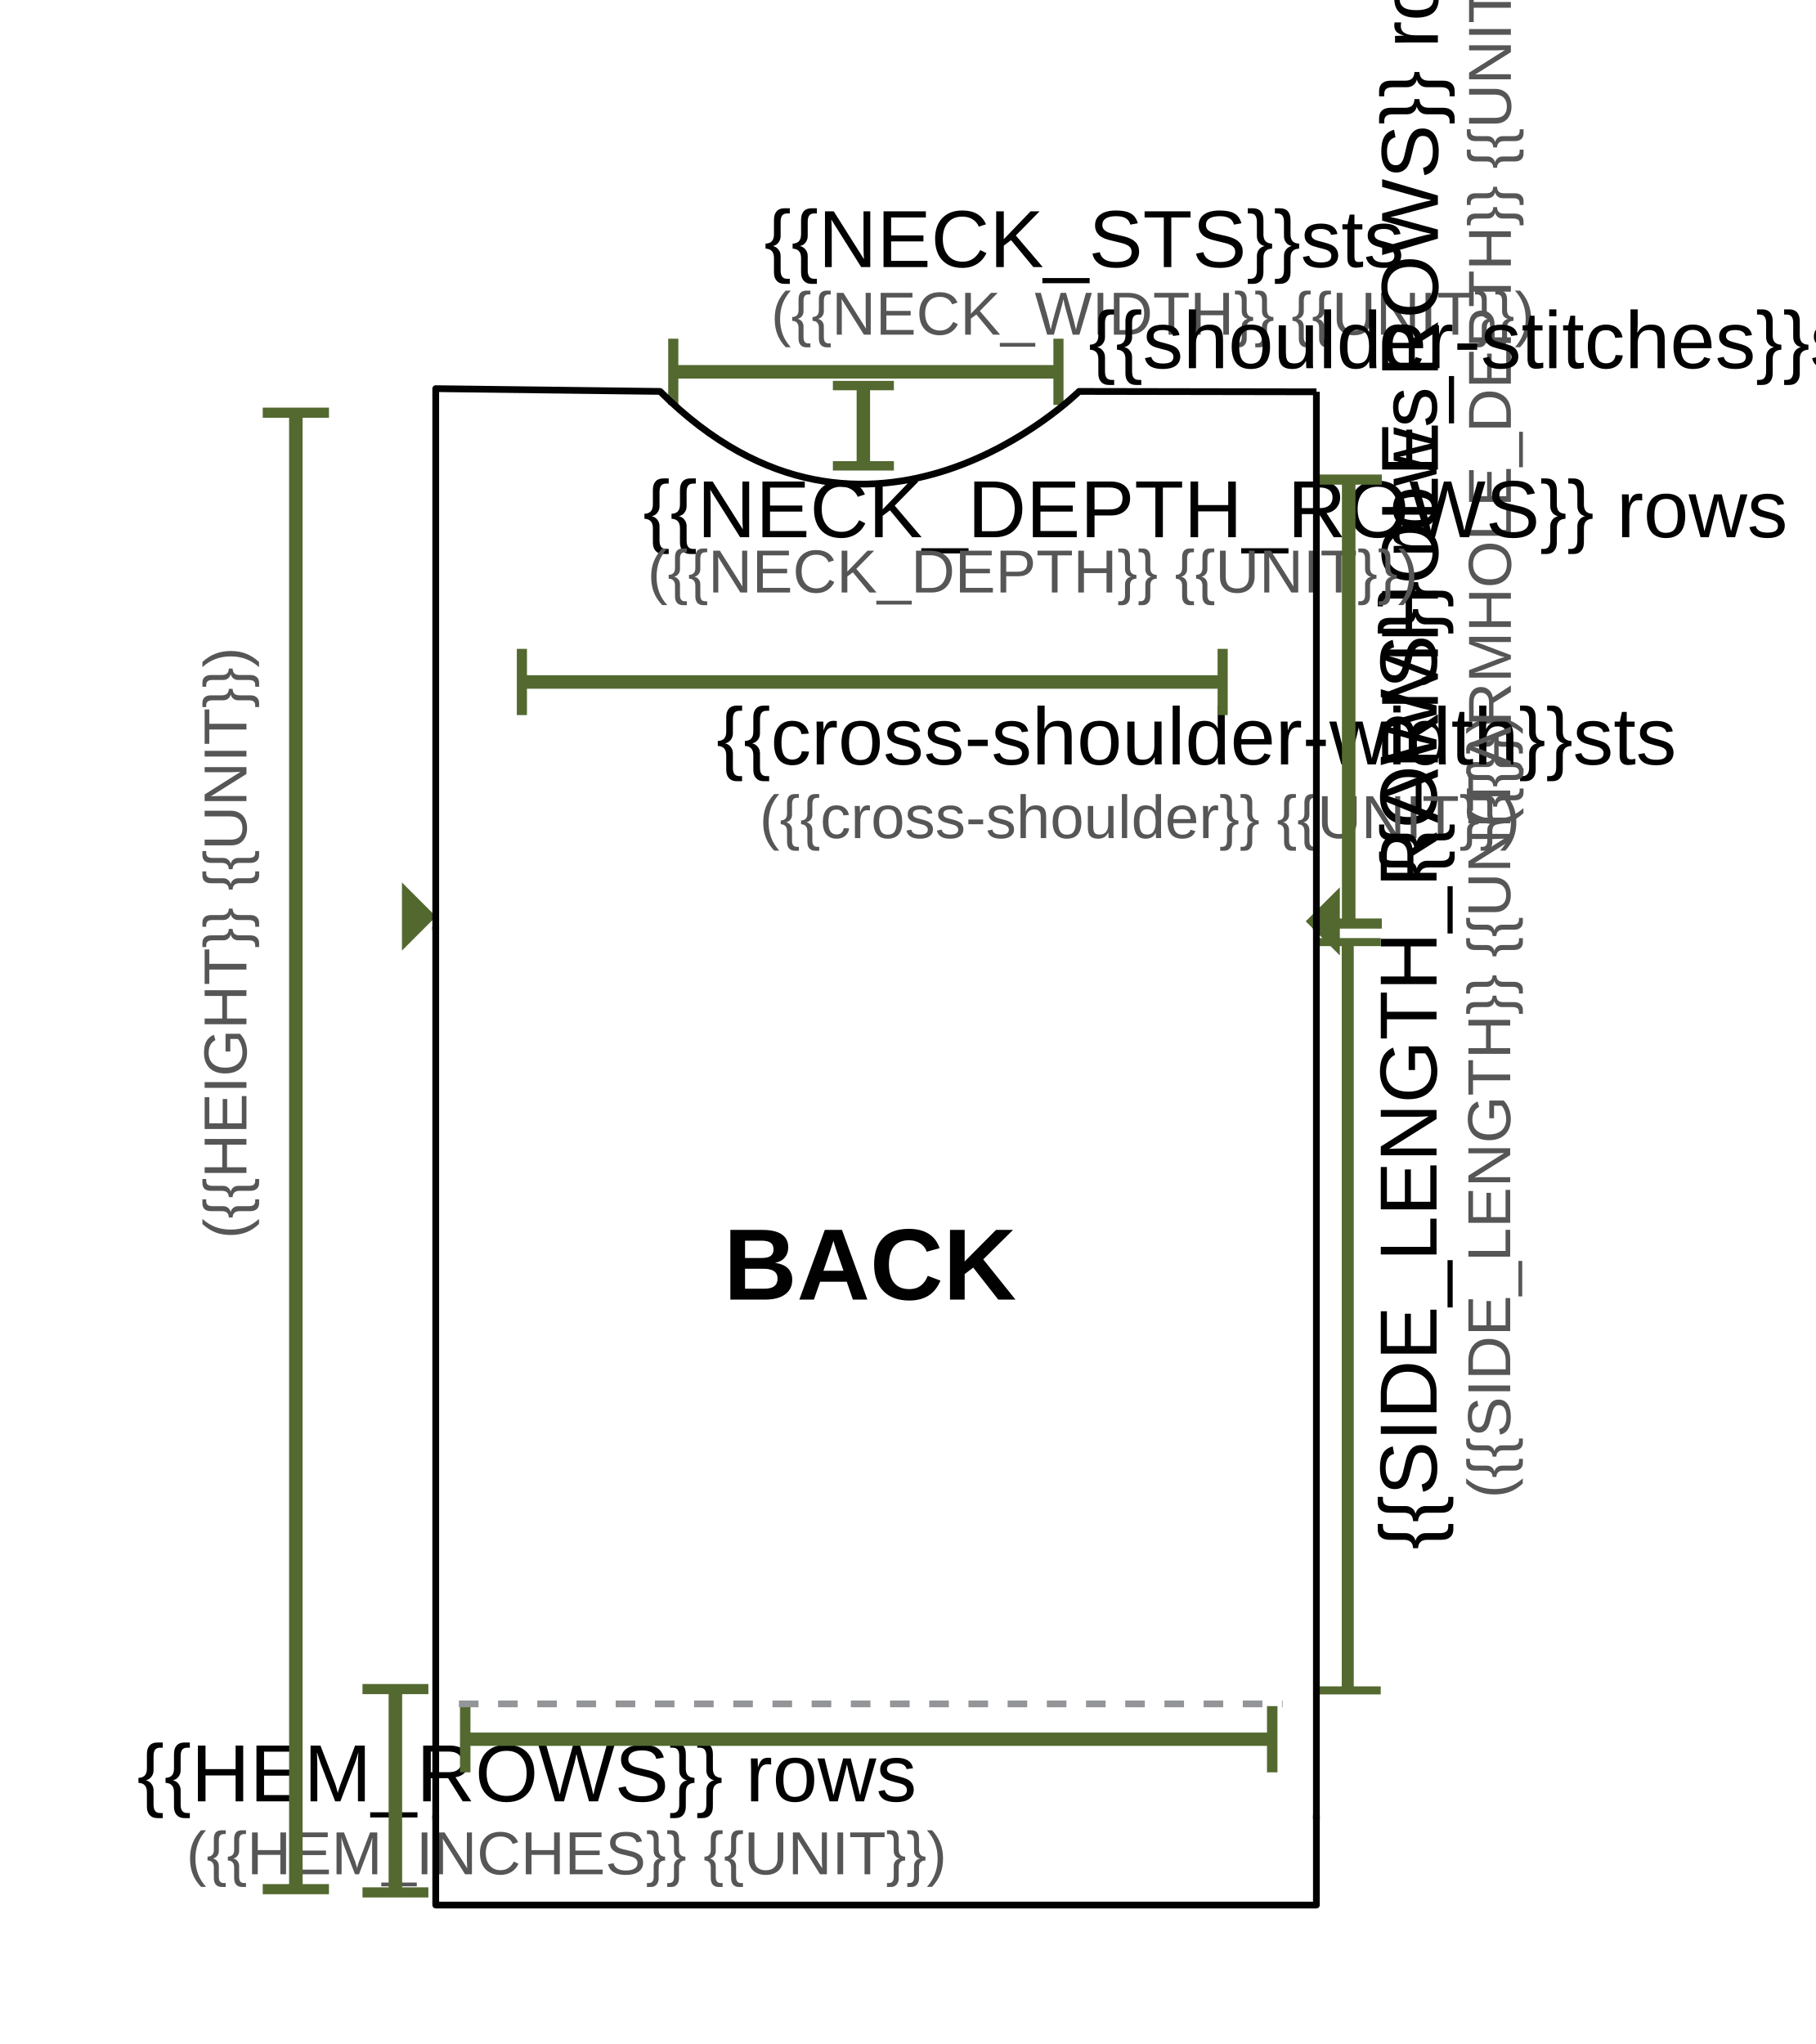
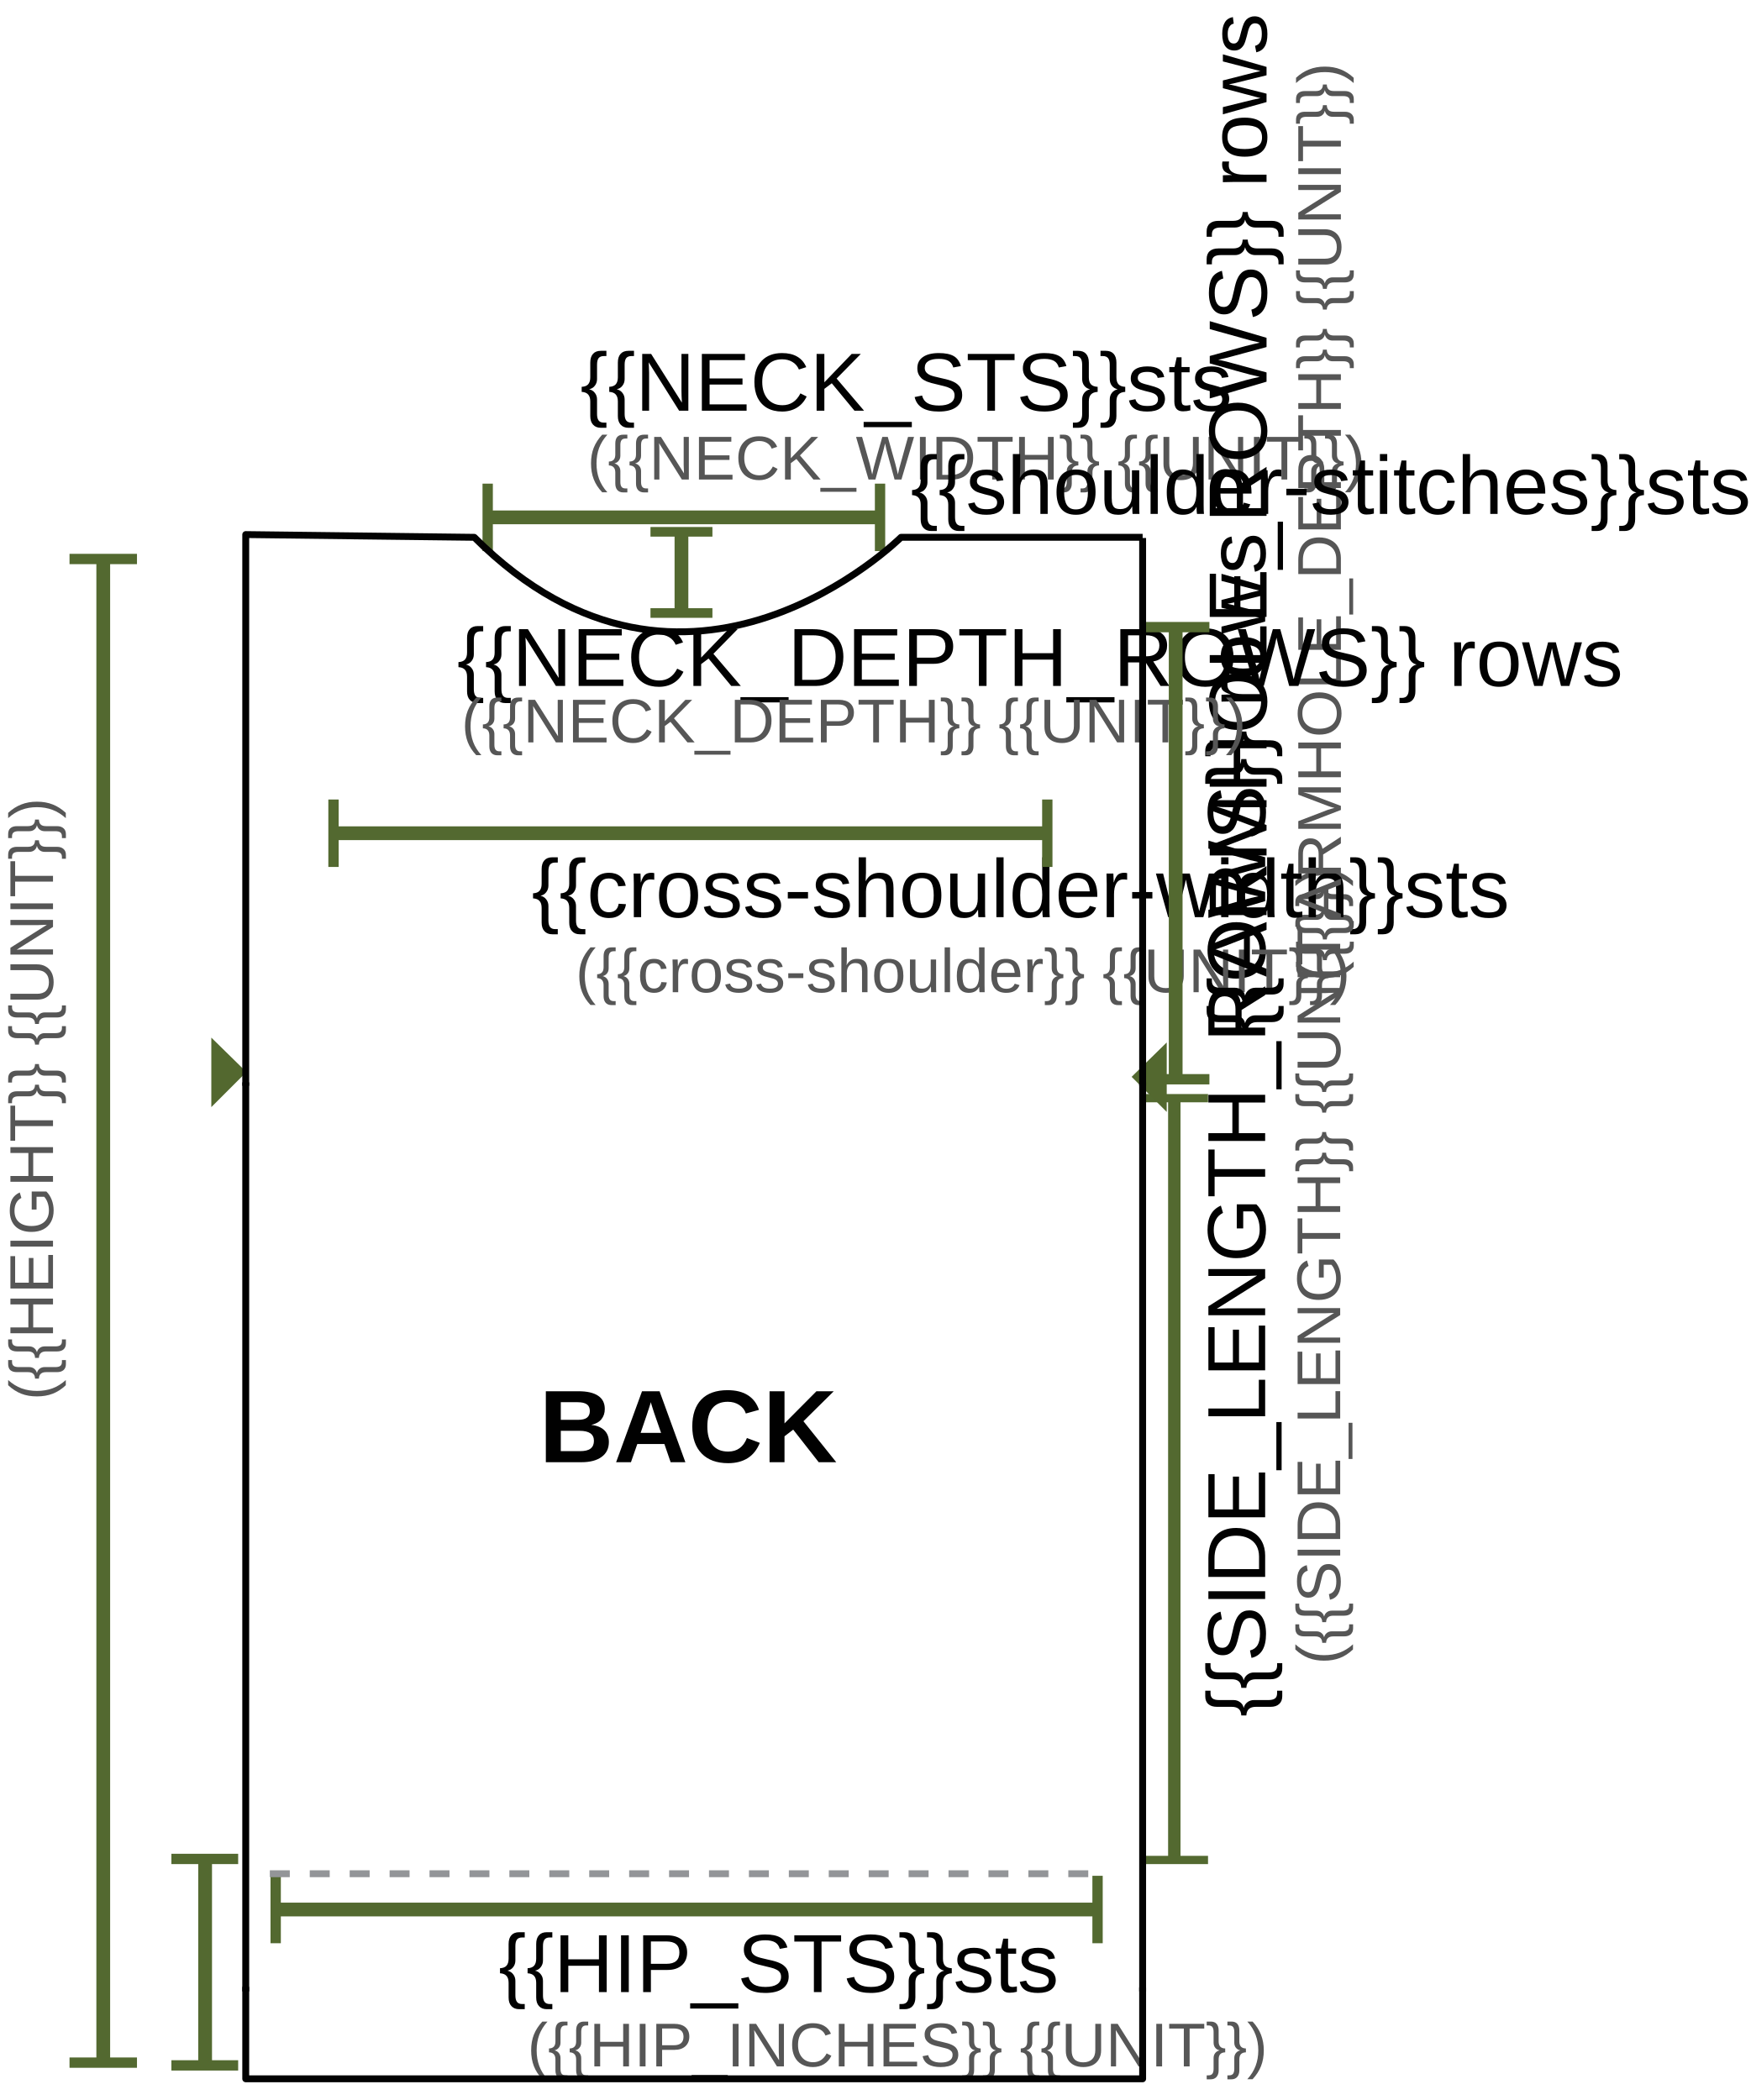
- <svg xmlns="http://www.w3.org/2000/svg" width="3.73in" height="4.2in" viewBox="0 0 268.64 302.28">
+ <svg xmlns="http://www.w3.org/2000/svg" id="Layer_1" width="3.5in" height="4.2in" version="1.1" viewBox="0 0 254.3 301.2">
+   <defs>
+     <style>
+       .st0, .st1, .st2, .st3, .st4, .st5, .st6, .st7 {
+         fill: none;
+       }
+ 
+       .st0, .st2, .st3, .st7 {
+         stroke-width: 1px;
+       }
+ 
+       .st0, .st2, .st7 {
+         stroke: #020202;
+       }
+ 
+       .st0, .st7 {
+         stroke-linejoin: round;
+       }
+ 
+       .st8 {
+         fill: #536930;
+       }
+ 
+       .st1 {
+         stroke-width: 1.8px;
+       }
+ 
+       .st1, .st3, .st4, .st5, .st6 {
+         stroke-miterlimit: 10;
+       }
+ 
+       .st1, .st4, .st5, .st6 {
+         stroke: #536930;
+       }
+ 
+       .st2 {
+         stroke-miterlimit: 4;
+       }
+ 
+       .st3 {
+         stroke: #939598;
+         stroke-dasharray: 2.9 2.9;
+       }
+ 
+       .st9 {
+         fill: #565656;
+         font-size: 9px;
+       }
+ 
+       .st9, .st10 {
+         font-family: ArialMT, Arial;
+       }
+ 
+       .st9, .st10, .st11, .st12 {
+         isolation: isolate;
+       }
+ 
+       .st4 {
+         stroke-width: 2px;
+       }
+ 
+       .st13 {
+         fill: #53682f;
+       }
+ 
+       .st10 {
+         font-size: 12px;
+       }
+ 
+       .st10, .st12 {
+         fill: #010101;
+       }
+ 
+       .st5 {
+         stroke-width: 2px;
+       }
+ 
+       .st6 {
+         stroke-width: 2px;
+       }
+ 
+       .st7 {
+         stroke-linecap: round;
+       }
+ 
+       .st12 {
+         font-family: Arial-BoldMT, Arial;
+         font-size: 15px;
+         font-weight: 700;
+       }
+     </style>
+   </defs>
  <g id="measurements">
-     <g isolation="isolate">
-       <g isolation="isolate">
-         <g isolation="isolate">
-           <g isolation="isolate">
-             <g isolation="isolate">
-               <g isolation="isolate">
-                 <g isolation="isolate">
-                   <text transform="translate(212.58 229.22) rotate(-90)" fill="#010101" font-family="ArialMT, Arial" font-size="12" isolation="isolate">
-                     <tspan x="0" y="0">{{SIDE_LENGTH_ROWS}} rows</tspan>
-                   </text>
-                 </g>
-               </g>
-             </g>
-           </g>
-         </g>
-       </g>
-     </g>
-     <g isolation="isolate">
-       <g isolation="isolate">
-         <g isolation="isolate">
-           <g isolation="isolate">
-             <g isolation="isolate">
-               <g isolation="isolate">
-                 <g isolation="isolate">
-                   <text transform="translate(223.48 221.62) rotate(-90)" fill="#565656" font-family="ArialMT, Arial" font-size="9" isolation="isolate">
-                     <tspan x="0" y="0">({{SIDE_LENGTH}} {{UNIT}})</tspan>
-                   </text>
+     <g class="st11">
+       <g class="st11">
+         <g class="st11">
+           <g class="st11">
+             <g class="st11">
+               <g class="st11">
+                 <g class="st11">
+                   <g class="st11">
+                     <text class="st10" transform="translate(183.8 247.5) rotate(-90)">
+                       <tspan x="0" y="0">{{SIDE_LENGTH_ROWS}} rows</tspan>
+                     </text>
+                   </g>
+                 </g>
+               </g>
+             </g>
+           </g>
+         </g>
+       </g>
+     </g>
+     <g class="st11">
+       <g class="st11">
+         <g class="st11">
+           <g class="st11">
+             <g class="st11">
+               <g class="st11">
+                 <g class="st11">
+                   <g class="st11">
+                     <text class="st9" transform="translate(194.7 239.9) rotate(-90)">
+                       <tspan x="0" y="0">({{SIDE_LENGTH}} {{UNIT}})</tspan>
+                     </text>
+                   </g>
                </g>
              </g>
            </g>
          </g>
        </g>
      </g>
    </g>
    <g id="HEIGHT_UNIT">
-       <g isolation="isolate">
-         <g isolation="isolate">
-           <g isolation="isolate">
-             <g isolation="isolate">
-               <g isolation="isolate">
-                 <g isolation="isolate">
-                   <g isolation="isolate">
-                     <text transform="translate(36.47 183.22) rotate(-90)" fill="#565656" font-family="ArialMT, Arial" font-size="9" isolation="isolate">
-                       <tspan x="0" y="0">({{HEIGHT}} {{UNIT}})</tspan>
-                     </text>
-                   </g>
-                 </g>
-               </g>
-             </g>
-           </g>
-         </g>
-       </g>
-     </g>
-     <g id="HEM_MEASUREMENT" isolation="isolate">
-       <g isolation="isolate">
-         <g isolation="isolate">
-           <g isolation="isolate">
-             <g isolation="isolate">
-               <g isolation="isolate">
-                 <g isolation="isolate">
-                   <g isolation="isolate">
-                     <text transform="translate(16.95 266.47)" fill="#010101" font-family="ArialMT, Arial" font-size="12" isolation="isolate">
-                       <tspan x="0" y="0" xml:space="preserve"> {{HEM_ROWS}} rows</tspan>
-                     </text>
-                   </g>
-                 </g>
-               </g>
-             </g>
-           </g>
-         </g>
-         <g isolation="isolate">
-           <g isolation="isolate">
-             <g isolation="isolate">
-               <g isolation="isolate">
-                 <g isolation="isolate">
-                   <g isolation="isolate">
-                     <text transform="translate(12.55 277.27)" fill="#565656" font-family="ArialMT, Arial" font-size="9" isolation="isolate">
-                       <tspan x="0" y="0" xml:space="preserve">      ({{HEM_INCHES}} {{UNIT}})</tspan>
-                     </text>
+       <g class="st11">
+         <g class="st11">
+           <g class="st11">
+             <g class="st11">
+               <g class="st11">
+                 <g class="st11">
+                   <g class="st11">
+                     <g class="st11">
+                       <text class="st9" transform="translate(7.7 201.5) rotate(-90)">
+                         <tspan x="0" y="0">({{HEIGHT}} {{UNIT}})</tspan>
+                       </text>
+                     </g>
                  </g>
                </g>
              </g>
            </g>
          </g>
        </g>
      </g>
    </g>
    <g id="CROSS_SHOULDER_UNIT">
-       <g isolation="isolate">
-         <g isolation="isolate">
-           <g isolation="isolate">
-             <g isolation="isolate">
-               <g isolation="isolate">
-                 <g isolation="isolate">
-                   <g isolation="isolate">
-                     <text transform="translate(112.38 123.92)" fill="#565656" font-family="ArialMT, Arial" font-size="9" isolation="isolate">
-                       <tspan x="0" y="0">({{cross-shoulder}} {{UNIT}})</tspan>
-                     </text>
-                   </g>
-                 </g>
-               </g>
-             </g>
-           </g>
-         </g>
-       </g>
-     </g>
-     <g id="CROSS_SHOULDER_STS" isolation="isolate">
-       <g isolation="isolate">
-         <g isolation="isolate">
-           <g isolation="isolate">
-             <g isolation="isolate">
-               <g isolation="isolate">
-                 <g isolation="isolate">
-                   <g isolation="isolate">
-                     <text transform="translate(102.68 113.02)" fill="#010101" font-family="ArialMT, Arial" font-size="12" isolation="isolate">
-                       <tspan x="0" y="0" xml:space="preserve"> {{cross-shoulder-width}}sts</tspan>
-                     </text>
-                   </g>
-                 </g>
-               </g>
-             </g>
-           </g>
-         </g>
-       </g>
-     </g>
-     <g id="NECK_WIDTH_STS" isolation="isolate">
-       <g isolation="isolate">
-         <g isolation="isolate">
-           <g isolation="isolate">
-             <g isolation="isolate">
-               <g isolation="isolate">
-                 <g isolation="isolate">
-                   <g isolation="isolate">
-                     <text transform="translate(113.08 39.42)" fill="#010101" font-family="ArialMT, Arial" font-size="12" isolation="isolate">
-                       <tspan x="0" y="0">{{NECK_STS}}sts</tspan>
-                     </text>
+       <g class="st11">
+         <g class="st11">
+           <g class="st11">
+             <g class="st11">
+               <g class="st11">
+                 <g class="st11">
+                   <g class="st11">
+                     <g class="st11">
+                       <text class="st9" transform="translate(83.6 142.2)">
+                         <tspan x="0" y="0">({{cross-shoulder}} {{UNIT}})</tspan>
+                       </text>
+                     </g>
+                   </g>
+                 </g>
+               </g>
+             </g>
+           </g>
+         </g>
+       </g>
+     </g>
+     <g id="CROSS_SHOULDER_STS" class="st11">
+       <g class="st11">
+         <g class="st11">
+           <g class="st11">
+             <g class="st11">
+               <g class="st11">
+                 <g class="st11">
+                   <g class="st11">
+                     <g class="st11">
+                       <text class="st10" transform="translate(73.9 131.3)">
+                         <tspan x="0" y="0" xml:space="preserve"> {{cross-shoulder-width}}sts</tspan>
+                       </text>
+                     </g>
+                   </g>
+                 </g>
+               </g>
+             </g>
+           </g>
+         </g>
+       </g>
+     </g>
+     <g id="NECK_WIDTH_STS" class="st11">
+       <g class="st11">
+         <g class="st11">
+           <g class="st11">
+             <g class="st11">
+               <g class="st11">
+                 <g class="st11">
+                   <g class="st11">
+                     <g class="st11">
+                       <text class="st10" transform="translate(84.3 57.7)">
+                         <tspan x="0" y="0">{{NECK_STS}}sts</tspan>
+                       </text>
+                     </g>
                  </g>
                </g>
              </g>
            </g>
          </g>
        </g>
      </g>
    </g>
    <g id="NECK_WIDTH_UNITS">
-       <g isolation="isolate">
-         <g isolation="isolate">
-           <g isolation="isolate">
-             <g isolation="isolate">
-               <g isolation="isolate">
-                 <g isolation="isolate">
-                   <g isolation="isolate">
-                     <text transform="translate(114.08 49.42)" fill="#565656" font-family="ArialMT, Arial" font-size="9" isolation="isolate">
-                       <tspan x="0" y="0">({{NECK_WIDTH}} {{UNIT}})</tspan>
-                     </text>
-                   </g>
-                 </g>
-               </g>
-             </g>
-           </g>
-         </g>
-       </g>
-     </g>
-     <g id="ARMHOLE" isolation="isolate">
-       <g isolation="isolate">
-         <g isolation="isolate">
-           <g isolation="isolate">
-             <g isolation="isolate">
-               <g isolation="isolate">
-                 <g isolation="isolate">
-                   <g isolation="isolate">
-                     <text transform="translate(212.78 129.72) rotate(-90)" fill="#010101" font-family="ArialMT, Arial" font-size="12" isolation="isolate">
-                       <tspan x="0" y="0">{{ARMHOLE_ROWS}} rows</tspan>
-                     </text>
-                   </g>
-                 </g>
-               </g>
-             </g>
-           </g>
-         </g>
-         <g isolation="isolate">
-           <g isolation="isolate">
-             <g isolation="isolate">
-               <g isolation="isolate">
-                 <g isolation="isolate">
-                   <g isolation="isolate">
-                     <text transform="translate(223.58 122.42) rotate(-90)" fill="#565656" font-family="ArialMT, Arial" font-size="9" isolation="isolate">
-                       <tspan x="0" y="0">({{ARMHOLE_DEPTH}} {{UNIT}})</tspan>
-                     </text>
-                   </g>
-                 </g>
-               </g>
-             </g>
-           </g>
-         </g>
-       </g>
-     </g>
-     <g id="NECK_DEPTH_ROWS" isolation="isolate">
-       <g isolation="isolate">
-         <g isolation="isolate">
-           <g isolation="isolate">
-             <g isolation="isolate">
-               <g isolation="isolate">
-                 <g isolation="isolate">
-                   <g isolation="isolate">
-                     <text transform="translate(95.16 79.4)" fill="#010101" font-family="ArialMT, Arial" font-size="12" isolation="isolate">
-                       <tspan x="0" y="0">{{NECK_DEPTH_ROWS}} rows</tspan>
-                     </text>
+       <g class="st11">
+         <g class="st11">
+           <g class="st11">
+             <g class="st11">
+               <g class="st11">
+                 <g class="st11">
+                   <g class="st11">
+                     <g class="st11">
+                       <text class="st9" transform="translate(85.3 67.7)">
+                         <tspan x="0" y="0">({{NECK_WIDTH}} {{UNIT}})</tspan>
+                       </text>
+                     </g>
+                   </g>
+                 </g>
+               </g>
+             </g>
+           </g>
+         </g>
+       </g>
+     </g>
+     <g id="ARMHOLE" class="st11">
+       <g class="st11">
+         <g class="st11">
+           <g class="st11">
+             <g class="st11">
+               <g class="st11">
+                 <g class="st11">
+                   <g class="st11">
+                     <g class="st11">
+                       <text class="st10" transform="translate(184 148) rotate(-90)">
+                         <tspan x="0" y="0">{{ARMHOLE_ROWS}} rows</tspan>
+                       </text>
+                     </g>
+                   </g>
+                 </g>
+               </g>
+             </g>
+           </g>
+         </g>
+         <g class="st11">
+           <g class="st11">
+             <g class="st11">
+               <g class="st11">
+                 <g class="st11">
+                   <g class="st11">
+                     <g class="st11">
+                       <text class="st9" transform="translate(194.8 140.7) rotate(-90)">
+                         <tspan x="0" y="0">({{ARMHOLE_DEPTH}} {{UNIT}})</tspan>
+                       </text>
+                     </g>
+                   </g>
+                 </g>
+               </g>
+             </g>
+           </g>
+         </g>
+       </g>
+     </g>
+     <g id="NECK_DEPTH_ROWS" class="st11">
+       <g class="st11">
+         <g class="st11">
+           <g class="st11">
+             <g class="st11">
+               <g class="st11">
+                 <g class="st11">
+                   <g class="st11">
+                     <g class="st11">
+                       <text class="st10" transform="translate(66.4 97.7)">
+                         <tspan x="0" y="0">{{NECK_DEPTH_ROWS}} rows</tspan>
+                       </text>
+                     </g>
                  </g>
                </g>
              </g>
            </g>
          </g>
        </g>
      </g>
    </g>
    <g id="NECK_DEPTH_UNITS">
-       <g isolation="isolate">
-         <g isolation="isolate">
-           <g isolation="isolate">
-             <g isolation="isolate">
-               <g isolation="isolate">
-                 <g isolation="isolate">
-                   <g isolation="isolate">
-                     <text transform="translate(95.8 87.58)" fill="#565656" font-family="ArialMT, Arial" font-size="9" isolation="isolate">
-                       <tspan x="0" y="0">({{NECK_DEPTH}} {{UNIT}})</tspan>
-                     </text>
-                   </g>
-                 </g>
-               </g>
-             </g>
-           </g>
-         </g>
-       </g>
-     </g>
-     <g id="NECK_WIDTH_STS-2" isolation="isolate">
-       <g isolation="isolate">
-         <g isolation="isolate">
-           <g isolation="isolate">
-             <g isolation="isolate">
-               <g isolation="isolate">
-                 <g isolation="isolate">
-                   <g isolation="isolate">
-                     <text transform="translate(161.08 54.38)" fill="#010101" font-family="ArialMT, Arial" font-size="12" isolation="isolate">
-                       <tspan x="0" y="0">{{shoulder-stitches}}sts</tspan>
-                     </text>
+       <g class="st11">
+         <g class="st11">
+           <g class="st11">
+             <g class="st11">
+               <g class="st11">
+                 <g class="st11">
+                   <g class="st11">
+                     <g class="st11">
+                       <text class="st9" transform="translate(67 105.9)">
+                         <tspan x="0" y="0">({{NECK_DEPTH}} {{UNIT}})</tspan>
+                       </text>
+                     </g>
+                   </g>
+                 </g>
+               </g>
+             </g>
+           </g>
+         </g>
+       </g>
+     </g>
+     <g id="NECK_WIDTH_STS-2" class="st11">
+       <g class="st11">
+         <g class="st11">
+           <g class="st11">
+             <g class="st11">
+               <g class="st11">
+                 <g class="st11">
+                   <g class="st11">
+                     <g class="st11">
+                       <text class="st10" transform="translate(132.3 72.7)">
+                         <tspan x="0" y="0">{{shoulder-stitches}}sts</tspan>
+                       </text>
+                     </g>
+                   </g>
+                 </g>
+               </g>
+             </g>
+           </g>
+         </g>
+       </g>
+     </g>
+     <g id="HIP_MEASUREMENT" class="st11">
+       <g class="st11">
+         <g class="st11">
+           <g class="st11">
+             <g class="st11">
+               <g class="st11">
+                 <g class="st11">
+                   <g class="st11">
+                     <g class="st11">
+                       <text class="st10" transform="translate(69.1 287.5)">
+                         <tspan x="0" y="0" xml:space="preserve"> {{HIP_STS}}sts</tspan>
+                       </text>
+                     </g>
+                   </g>
+                 </g>
+               </g>
+             </g>
+           </g>
+         </g>
+         <g class="st11">
+           <g class="st11">
+             <g class="st11">
+               <g class="st11">
+                 <g class="st11">
+                   <g class="st11">
+                     <g class="st11">
+                       <text class="st9" transform="translate(69.1 298.3)">
+                         <tspan x="0" y="0" xml:space="preserve">   ({{HIP_INCHES}} {{UNIT}})</tspan>
+                       </text>
+                     </g>
                  </g>
                </g>
              </g>
            </g>
          </g>
        </g>
      </g>
    </g>
  </g>
  <g id="lines">
    <g id="HEIGHT_LINE">
-       <line x1="43.78" y1="279.42" x2="43.78" y2="61.02" fill="none" stroke="#536930" stroke-miterlimit="10" stroke-width="2" />
-       <rect x="38.88" y="278.72" width="9.8" height="1.5" fill="#536930" />
-       <rect x="38.88" y="60.22" width="9.8" height="1.5" fill="#536930" />
+       <line class="st4" x1="15" y1="297.7" x2="15" y2="79.3" />
+       <rect class="st8" x="10.1" y="297" width="9.8" height="1.5" />
+       <rect class="st8" x="10.1" y="78.5" width="9.8" height="1.5" />
    </g>
    <g id="CROSS_SHOULDER">
-       <line x1="77.18" y1="100.82" x2="180.88" y2="100.82" fill="none" stroke="#536930" stroke-miterlimit="10" stroke-width="2" />
-       <rect x="76.48" y="95.92" width="1.5" height="9.8" fill="#536930" />
-       <rect x="180.18" y="95.92" width="1.5" height="9.8" fill="#536930" />
+       <line class="st4" x1="48.4" y1="119.1" x2="152.1" y2="119.1" />
+       <rect class="st8" x="47.7" y="114.2" width="1.5" height="9.8" />
+       <rect class="st8" x="151.4" y="114.2" width="1.5" height="9.8" />
    </g>
    <g id="NECKWIDTH">
-       <line x1="99.68" y1="54.92" x2="156.68" y2="54.92" fill="none" stroke="#536930" stroke-miterlimit="10" stroke-width="2" />
-       <rect x="98.88" y="50.02" width="1.5" height="9.8" fill="#536930" />
-       <rect x="155.88" y="50.02" width="1.5" height="9.8" fill="#536930" />
+       <line class="st4" x1="70.9" y1="73.2" x2="127.9" y2="73.2" />
+       <rect class="st8" x="70.1" y="68.3" width="1.5" height="9.8" />
+       <rect class="st8" x="127.1" y="68.3" width="1.5" height="9.8" />
    </g>
    <g id="hem_line">
-       <line x1="58.51" y1="249.86" x2="58.51" y2="279.95" fill="none" stroke="#536930" stroke-miterlimit="10" stroke-width="2" />
-       <rect x="53.64" y="249.11" width="9.75" height="1.5" fill="#536930" />
-       <rect x="53.64" y="279.2" width="9.75" height="1.5" fill="#536930" />
+       <line class="st4" x1="29.8" y1="268.1" x2="29.8" y2="298.2" />
+       <rect class="st8" x="24.9" y="267.4" width="9.7" height="1.5" />
+       <rect class="st8" x="24.9" y="297.4" width="9.7" height="1.5" />
    </g>
    <g id="HEM_BAND_TOP_LINE">
-       <line x1="68.75" y1="257.28" x2="188.27" y2="257.28" fill="none" stroke="#536930" stroke-miterlimit="10" stroke-width="1.97" />
-       <rect x="68.07" y="252.38" width="1.55" height="9.8" fill="#536930" />
-       <rect x="187.49" y="252.38" width="1.55" height="9.8" fill="#536930" />
+       <line class="st5" x1="40" y1="275.5" x2="159.5" y2="275.5" />
+       <rect class="st8" x="39.3" y="270.6" width="1.5" height="9.8" />
+       <rect class="st8" x="158.7" y="270.6" width="1.5" height="9.8" />
    </g>
    <g id="SIDE_SEAM">
-       <line x1="199.44" y1="139.31" x2="199.44" y2="250.05" fill="none" stroke="#536930" stroke-miterlimit="10" stroke-width="1.78" />
-       <rect x="194.57" y="138.72" width="9.75" height="1.19" fill="#536930" />
-       <rect x="194.57" y="249.46" width="9.75" height="1.19" fill="#536930" />
+       <line class="st1" x1="170.6" y1="157.6" x2="170.6" y2="268.3" />
+       <rect class="st8" x="165.8" y="157" width="9.7" height="1.2" />
+       <rect class="st8" x="165.8" y="267.7" width="9.7" height="1.2" />
    </g>
    <g id="ARMHOLE_LINE">
-       <line x1="199.58" y1="70.82" x2="199.58" y2="136.62" fill="none" stroke="#536930" stroke-miterlimit="10" stroke-width="2" />
-       <rect x="194.68" y="70.12" width="9.8" height="1.5" fill="#536930" />
-       <rect x="194.68" y="135.82" width="9.8" height="1.5" fill="#536930" />
-     </g>
-     <line x1="127.76" y1="56.95" x2="127.76" y2="68.83" fill="none" stroke="#536930" stroke-miterlimit="10" stroke-width="1.99" />
-     <rect x="123.25" y="56.26" width="9.03" height="1.39" fill="#536930" />
-     <rect x="123.25" y="68.14" width="9.03" height="1.39" fill="#536930" />
-     <line x1="67.91" y1="252.05" x2="189.81" y2="252.05" fill="none" stroke="#939598" stroke-dasharray="2.9 2.9" stroke-miterlimit="10" />
+       <line class="st4" x1="170.8" y1="89.1" x2="170.8" y2="154.9" />
+       <rect class="st8" x="165.9" y="88.4" width="9.8" height="1.5" />
+       <rect class="st8" x="165.9" y="154.1" width="9.8" height="1.5" />
+     </g>
+     <line class="st6" x1="99" y1="75.3" x2="99" y2="87.1" />
+     <rect class="st8" x="94.5" y="74.6" width="9" height="1.4" />
+     <rect class="st8" x="94.5" y="86.4" width="9" height="1.4" />
+     <line class="st3" x1="39.2" y1="270.3" x2="161" y2="270.3" />
    <g id="underarm_markers">
-       <polygon points="59.48 130.49 64.52 135.53 59.48 140.57 59.48 130.49" fill="#53682f" />
-       <polygon points="198.27 141.29 193.22 136.24 198.27 131.2 198.27 141.29" fill="#53682f" />
+       <polygon class="st13" points="30.7 148.8 35.8 153.8 30.7 158.9 30.7 148.8" />
+       <polygon class="st13" points="169.5 159.6 164.4 154.5 169.5 149.5 169.5 159.6" />
    </g>
  </g>
  <g id="bodies">
    <g id="straight_back">
-       <polyline points="64.48 268.62 64.48 281.82 194.8 281.82 194.8 268.62" fill="none" stroke="#020202" stroke-linecap="round" stroke-linejoin="round" />
-       <path d="M64.48,137.02v132.1" fill="none" stroke="#020202" />
-       <path d="M194.8,137.02v132.1" fill="none" stroke="#020202" />
-       <path d="M64.48,137.52V57.41l33.2.41c30.92,30.87,62,0,62,0l35.13.06" fill="none" stroke="#020202" stroke-linejoin="round" />
-       <path d="M194.8,57.88v79.64" fill="none" stroke="#020202" stroke-linejoin="round" />
-     </g>
-     <g isolation="isolate">
-       <g isolation="isolate">
-         <g isolation="isolate">
-           <g isolation="isolate">
-             <g isolation="isolate">
-               <g isolation="isolate">
-                 <g isolation="isolate">
-                   <text transform="translate(107.08 192.22)" fill="#010101" font-family="Arial-BoldMT, Arial" font-size="15" font-weight="700" isolation="isolate">
-                     <tspan x="0" y="0">BACK</tspan>
-                   </text>
+       <polyline class="st7" points="35.7 286.9 35.7 300.1 166 300.1 166 286.9" />
+       <path class="st2" d="M35.7,155.3v132.1" />
+       <path class="st2" d="M166,155.3v132.1" />
+       <path class="st0" d="M35.7,155.8v-80.1l33.2.4c30.9,30.9,62,0,62,0h35.1" />
+       <path class="st0" d="M166,76.2v79.6" />
+     </g>
+     <g class="st11">
+       <g class="st11">
+         <g class="st11">
+           <g class="st11">
+             <g class="st11">
+               <g class="st11">
+                 <g class="st11">
+                   <g class="st11">
+                     <text class="st12" transform="translate(78.3 210.5)">
+                       <tspan x="0" y="0">BACK</tspan>
+                     </text>
+                   </g>
                </g>
              </g>
            </g>
          </g>
        </g>
      </g>
    </g>
  </g>
</svg>
